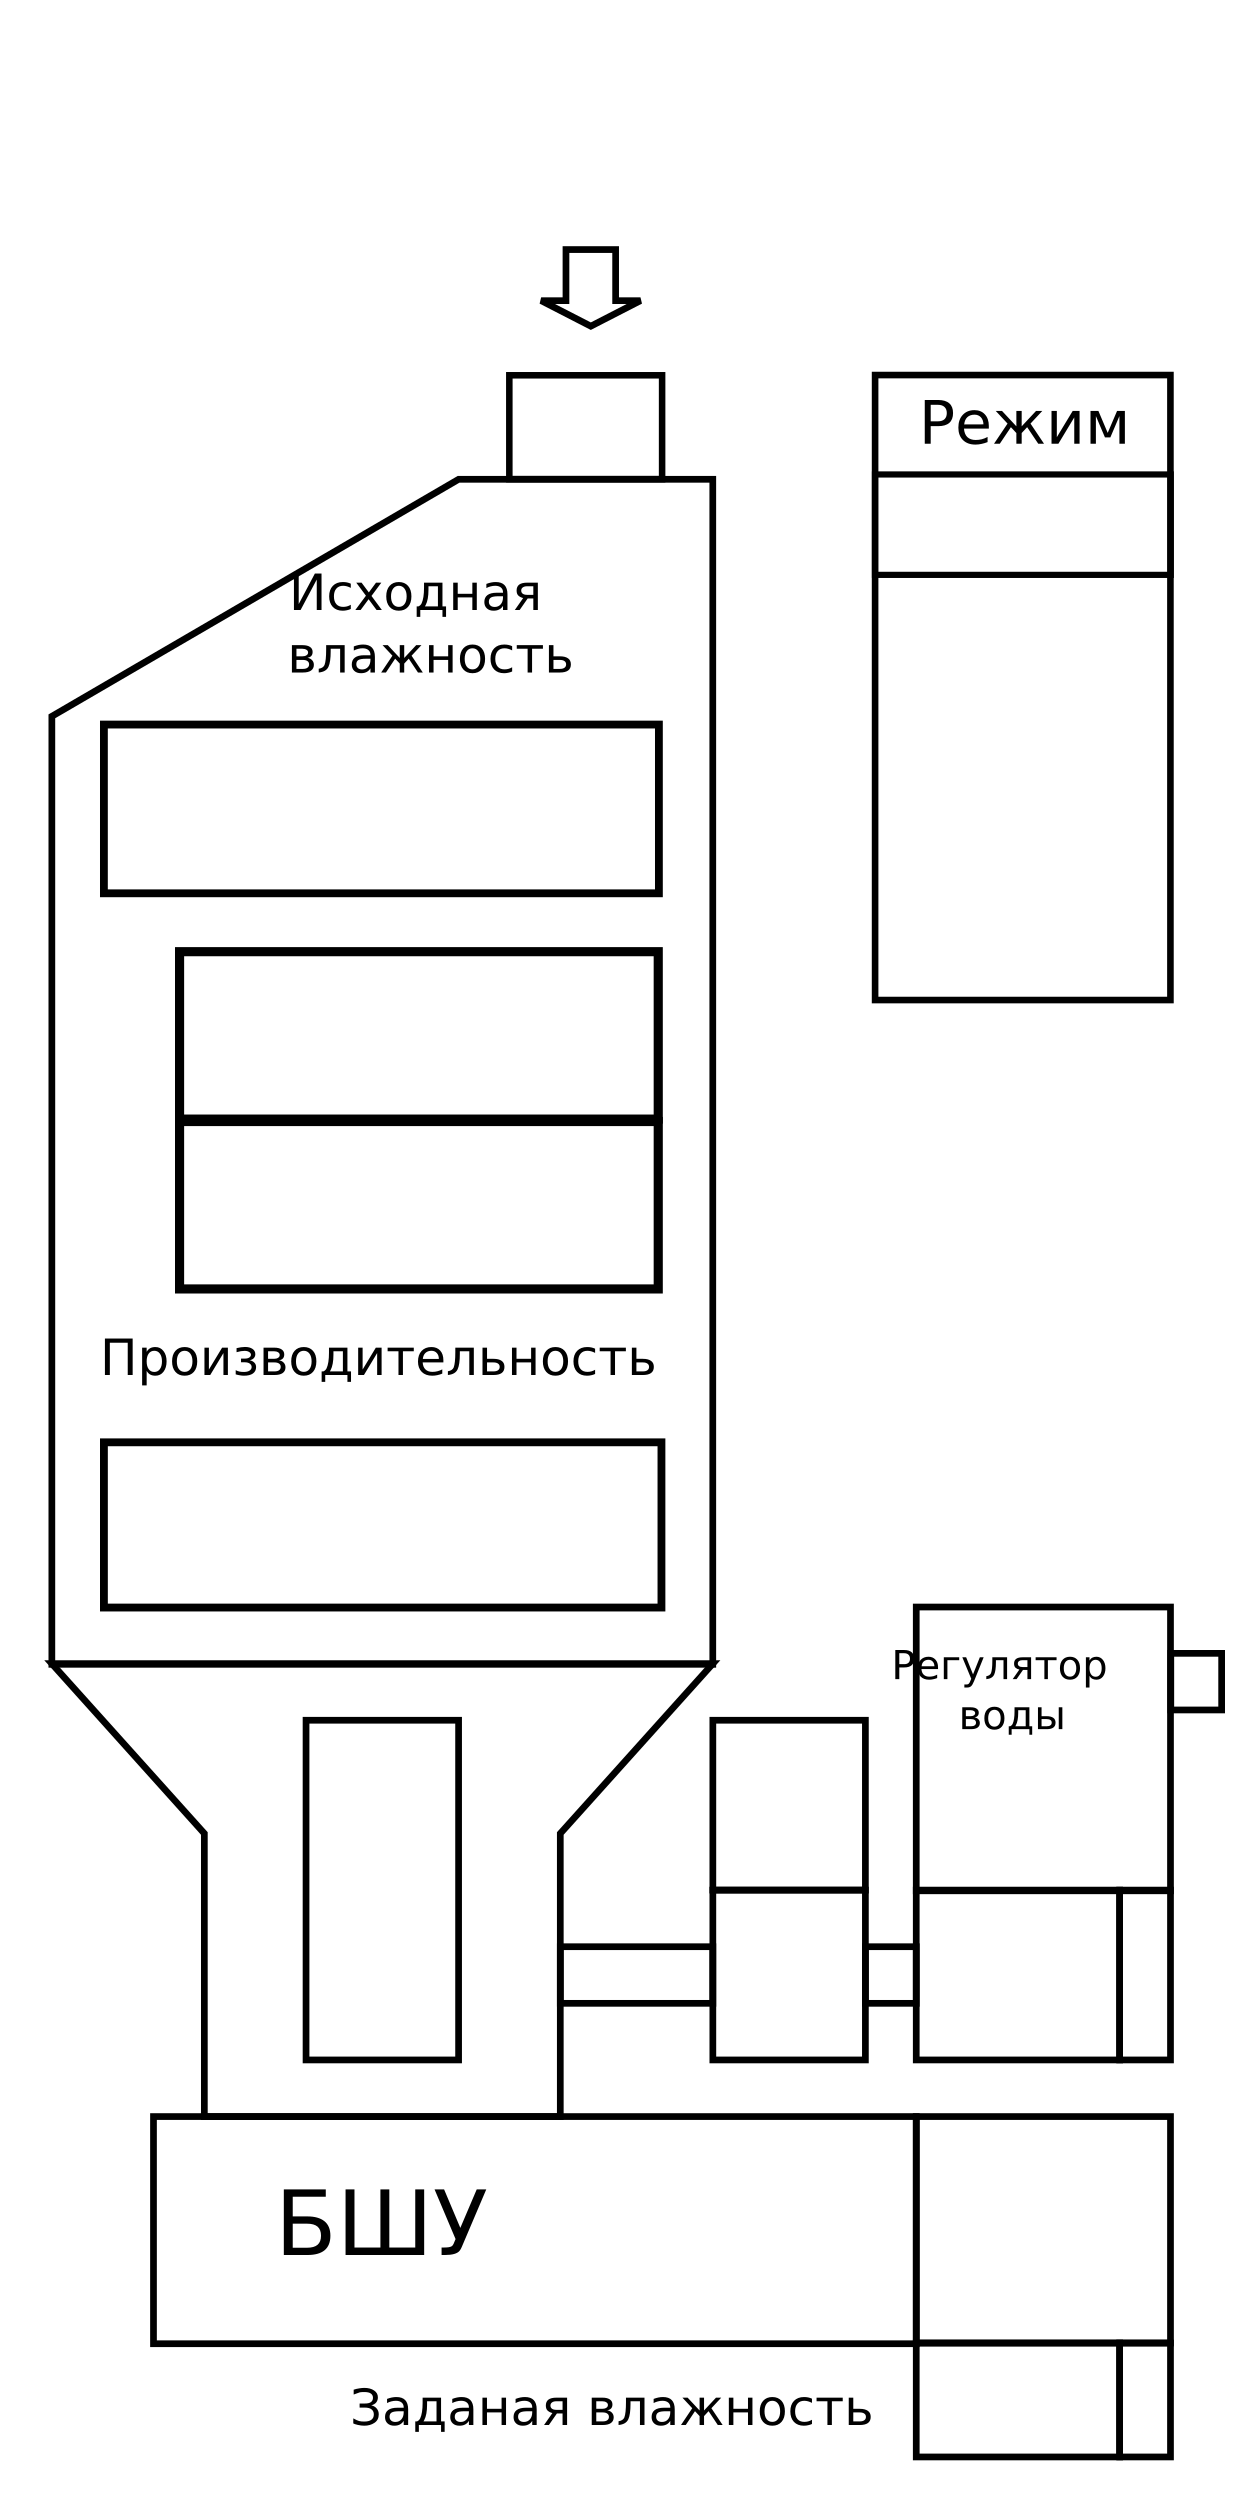
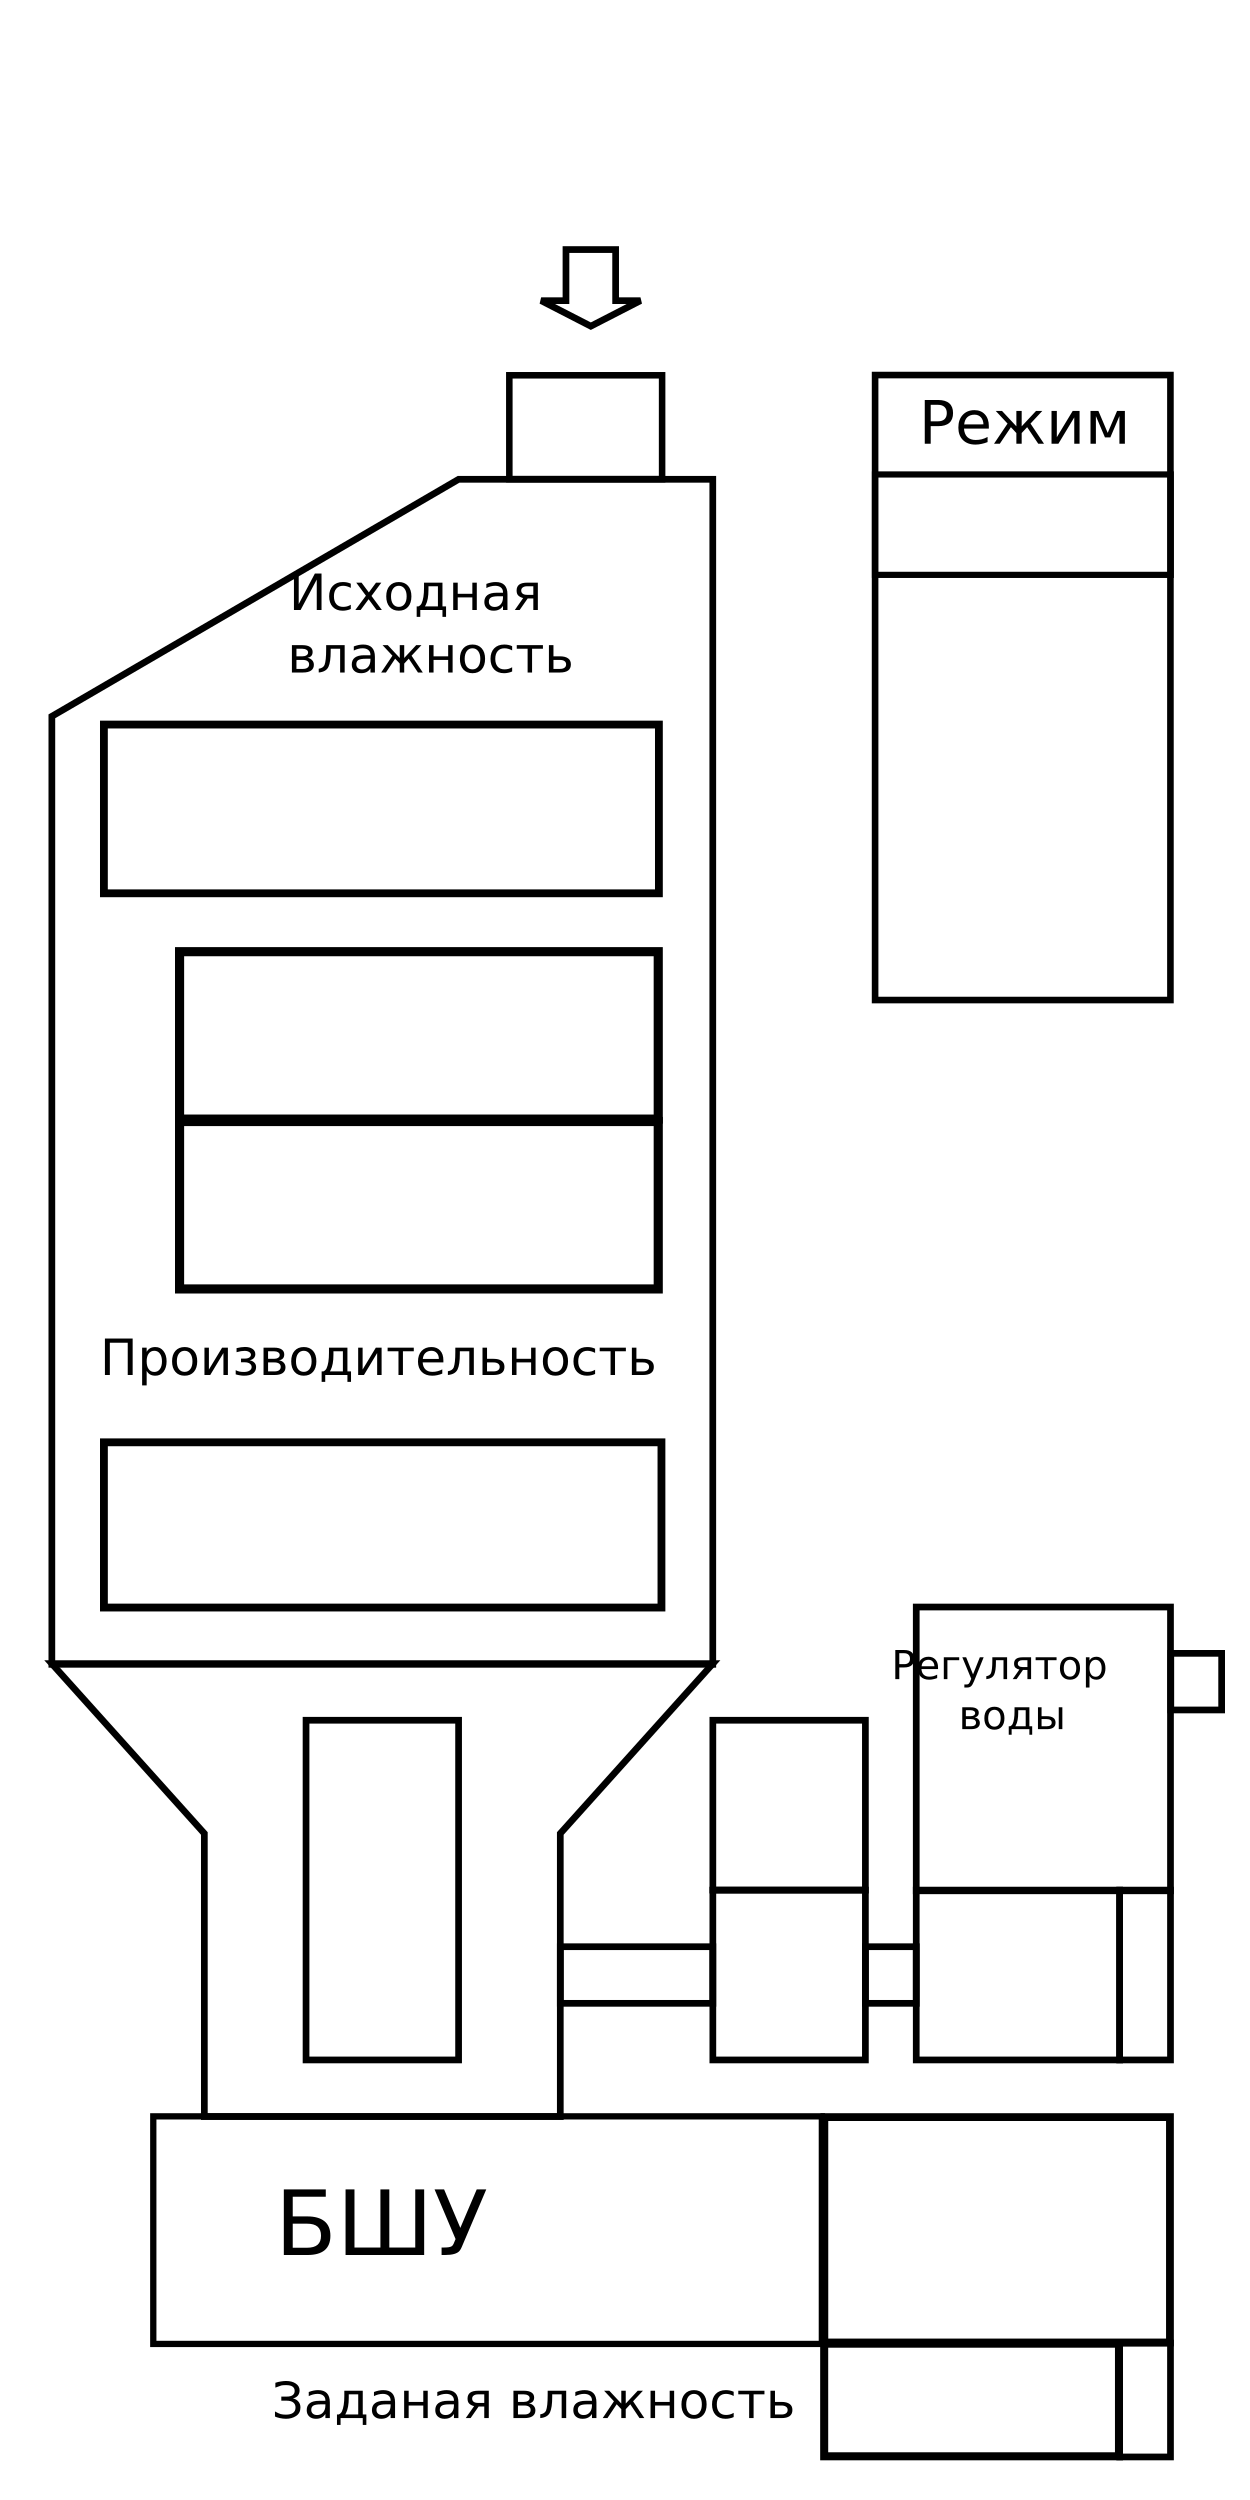
<svg xmlns="http://www.w3.org/2000/svg" width="250" height="500" id="svg2" version="1.0">
  <defs id="defs4" />
  <g id="layer1" transform="translate(-89.6875,-22.04968)">
    <path style="fill:none;fill-rule:evenodd;stroke:#000000;stroke-width:1.306;stroke-linecap:butt;stroke-linejoin:miter;stroke-miterlimit:4;stroke-dasharray:none;stroke-opacity:1" d="M 191.553,97.106 L 222.109,97.106 L 222.109,117.878 L 191.553,117.878 L 191.553,97.106 z " id="path5114" />
    <path style="fill:none;fill-rule:evenodd;stroke:#000000;stroke-width:1.341;stroke-linecap:butt;stroke-linejoin:miter;stroke-miterlimit:4;stroke-dasharray:none;stroke-opacity:1" d="M 232.244,117.912 L 232.244,354.919 L 100.058,354.919 L 100.058,165.313 L 181.403,117.912 L 232.244,117.912 z " id="path5116" />
    <path style="fill:none;fill-rule:evenodd;stroke:#000000;stroke-width:1.562;stroke-linecap:butt;stroke-linejoin:miter;stroke-miterlimit:4;stroke-dasharray:none;stroke-opacity:1" d="M 110.468,166.961 L 221.467,166.961 L 221.467,200.71 L 110.468,200.71 L 110.468,166.961 z " id="GrainHumidity" />
    <path style="fill:none;fill-rule:evenodd;stroke:#000000;stroke-width:1.827;stroke-linecap:butt;stroke-linejoin:miter;stroke-miterlimit:4;stroke-dasharray:none;stroke-opacity:1" d="M 125.601,212.386 L 221.335,212.386 L 221.335,245.869 L 125.601,245.869 L 125.601,212.386 z " id="GrainTemperature" />
    <path style="fill:none;fill-rule:evenodd;stroke:#000000;stroke-width:1.827;stroke-linecap:butt;stroke-linejoin:miter;stroke-miterlimit:4;stroke-dasharray:none;stroke-opacity:1" d="M 125.601,246.355 L 221.335,246.355 L 221.335,279.839 L 125.601,279.839 L 125.601,246.355 z " id="GrainNature" />
    <path style="fill:none;fill-rule:evenodd;stroke:#000000;stroke-width:1.565;stroke-linecap:butt;stroke-linejoin:miter;stroke-miterlimit:4;stroke-dasharray:none;stroke-opacity:1" d="M 110.47,310.513 L 221.978,310.513 L 221.978,343.558 L 110.47,343.558 L 110.47,310.513 z " id="GrainFlow" />
    <path style="fill:none;fill-rule:evenodd;stroke:#000000;stroke-width:1.341;stroke-linecap:butt;stroke-linejoin:miter;stroke-miterlimit:4;stroke-dasharray:none;stroke-opacity:1" d="M 202.882,71.966 L 202.882,82.18 L 197.917,82.18 L 207.848,87.287 L 217.779,82.18 L 212.814,82.18 L 212.814,71.966 L 202.882,71.966 z " id="path7074" />
    <path style="fill:none;fill-rule:evenodd;stroke:#000000;stroke-width:1.341;stroke-linecap:butt;stroke-linejoin:miter;stroke-miterlimit:4;stroke-dasharray:none;stroke-opacity:1" d="M 100.046,354.777 L 130.556,388.746 L 130.556,445.362 L 201.746,445.362 L 201.746,388.746 L 232.256,354.777 L 100.046,354.777 z " id="path7076" />
    <path style="fill:none;fill-rule:evenodd;stroke:#000000;stroke-width:1.341;stroke-linecap:butt;stroke-linejoin:miter;stroke-miterlimit:4;stroke-dasharray:none;stroke-opacity:1" d="M 150.896,366.1 L 150.896,434.039 L 181.406,434.039 L 181.406,366.1 L 150.896,366.1 z " id="GrainArea" />
-     <path style="fill:none;fill-rule:evenodd;stroke:#000000;stroke-width:1.341;stroke-linecap:butt;stroke-linejoin:miter;stroke-miterlimit:4;stroke-dasharray:none;stroke-opacity:1" d="M 120.386,445.362 L 272.936,445.362 L 272.936,490.795 L 120.386,490.795 L 120.386,445.362 z " id="path7080" />
-     <path style="fill:none;fill-rule:evenodd;stroke:#000000;stroke-width:1.341;stroke-linecap:butt;stroke-linejoin:miter;stroke-miterlimit:4;stroke-dasharray:none;stroke-opacity:1" d="M 272.936,445.362 L 323.786,445.362 L 323.786,490.654 L 272.936,490.654 L 272.936,445.362 z " id="path7082" />
-     <path style="fill:none;fill-rule:evenodd;stroke:#000000;stroke-width:1.341;stroke-linecap:butt;stroke-linejoin:miter;stroke-miterlimit:4;stroke-dasharray:none;stroke-opacity:1" d="M 272.937,490.655 L 272.937,513.44 L 313.615,513.44 L 313.615,490.655 L 272.937,490.655 z " id="TargetHumidity" />
+     <path style="fill:none;fill-rule:evenodd;stroke:#000000;stroke-width:1.257;stroke-linecap:butt;stroke-linejoin:miter;stroke-miterlimit:4;stroke-dasharray:none;stroke-opacity:1" d="M 120.344,445.32 L 254.059,445.32 L 254.059,490.837 L 120.344,490.837 L 120.344,445.32 z " id="path7080" />
+     <path style="fill:none;fill-rule:evenodd;stroke:#000000;stroke-width:1.56;stroke-linecap:butt;stroke-linejoin:miter;stroke-miterlimit:4;stroke-dasharray:none;stroke-opacity:1" d="M 254.559,445.471 L 323.677,445.471 L 323.677,490.545 L 254.559,490.545 L 254.559,445.471 z " id="path7082" />
+     <path style="fill:none;fill-rule:evenodd;stroke:#000000;stroke-width:1.606;stroke-linecap:butt;stroke-linejoin:miter;stroke-miterlimit:4;stroke-dasharray:none;stroke-opacity:1" d="M 254.524,490.787 L 254.524,513.308 L 313.483,513.308 L 313.483,490.787 L 254.524,490.787 z " id="TargetHumidity" />
    <path style="fill:none;fill-rule:evenodd;stroke:#000000;stroke-width:1.341;stroke-linecap:butt;stroke-linejoin:miter;stroke-miterlimit:4;stroke-dasharray:none;stroke-opacity:1" d="M 313.618,513.44 L 323.785,513.44 L 323.785,490.655 L 313.618,490.655 L 313.618,513.44 z " id="path7086" />
    <path style="fill:none;fill-rule:evenodd;stroke:#000000;stroke-width:1.341;stroke-linecap:butt;stroke-linejoin:miter;stroke-miterlimit:4;stroke-dasharray:none;stroke-opacity:1" d="M 201.746,411.392 L 232.256,411.392 L 232.256,422.716 L 201.746,422.716 L 201.746,411.392 z " id="path7088" />
    <path style="fill:none;fill-rule:evenodd;stroke:#000000;stroke-width:1.341;stroke-linecap:butt;stroke-linejoin:miter;stroke-miterlimit:4;stroke-dasharray:none;stroke-opacity:1" d="M 232.256,400.069 L 232.256,434.039 L 262.766,434.039 L 262.766,400.069 L 232.256,400.069 z " id="WaterArea" />
    <path style="fill:none;fill-rule:evenodd;stroke:#000000;stroke-width:1.341;stroke-linecap:butt;stroke-linejoin:miter;stroke-miterlimit:4;stroke-dasharray:none;stroke-opacity:1" d="M 232.256,366.1 L 232.256,400.069 L 262.766,400.069 L 262.766,366.1 L 232.256,366.1 z " id="path7092" />
    <path style="fill:none;fill-rule:evenodd;stroke:#000000;stroke-width:1.341;stroke-linecap:butt;stroke-linejoin:miter;stroke-miterlimit:4;stroke-dasharray:none;stroke-opacity:1" d="M 262.766,411.392 L 272.936,411.392 L 272.936,422.716 L 262.766,422.716 L 262.766,411.392 z " id="path7094" />
    <path style="fill:none;fill-rule:evenodd;stroke:#000000;stroke-width:1.341;stroke-linecap:butt;stroke-linejoin:miter;stroke-miterlimit:4;stroke-dasharray:none;stroke-opacity:1" d="M 272.936,434.039 L 313.616,434.039 L 313.616,400.069 L 272.936,400.069 L 272.936,434.039 z " id="path7096" />
    <path style="fill:none;fill-rule:evenodd;stroke:#000000;stroke-width:1.341;stroke-linecap:butt;stroke-linejoin:miter;stroke-miterlimit:4;stroke-dasharray:none;stroke-opacity:1" d="M 313.616,400.069 L 323.786,400.069 L 323.786,434.039 L 313.616,434.039 L 313.616,400.069 z " id="path7098" />
    <path style="fill:none;fill-rule:evenodd;stroke:#000000;stroke-width:1.341;stroke-linecap:butt;stroke-linejoin:miter;stroke-miterlimit:4;stroke-dasharray:none;stroke-opacity:1" d="M 272.937,400.21 L 272.937,343.454 L 323.786,343.454 L 323.786,400.21 L 272.937,400.21 z " id="path7100" />
    <path style="fill:none;fill-rule:evenodd;stroke:#000000;stroke-width:1.32;stroke-linecap:butt;stroke-linejoin:miter;stroke-miterlimit:4;stroke-dasharray:none;stroke-opacity:1" d="M 264.706,97.06 L 264.706,222.058 L 323.773,222.058 L 323.773,97.06 L 264.706,97.06 z " id="path7102" />
    <path style="fill:none;fill-rule:evenodd;stroke:#000000;stroke-width:1.239;stroke-linecap:butt;stroke-linejoin:miter;stroke-miterlimit:4;stroke-dasharray:none;stroke-opacity:1" d="M 264.684,137.023 L 323.836,137.023 L 323.836,116.943 L 264.684,116.943 L 264.684,137.023 z " id="StageMode" />
    <path style="fill:none;fill-rule:evenodd;stroke:#000000;stroke-width:1.341;stroke-linecap:butt;stroke-linejoin:miter;stroke-miterlimit:4;stroke-dasharray:none;stroke-opacity:1" d="M 323.847,352.72 L 334.017,352.72 L 334.017,364.043 L 323.847,364.043 L 323.847,352.72 z " id="path7135" />
    <text xml:space="preserve" style="font-size:10px;font-style:normal;font-weight:normal;text-align:end;text-anchor:end;fill:#000000;fill-opacity:1;stroke:none;stroke-width:1px;stroke-linecap:butt;stroke-linejoin:miter;stroke-opacity:1;font-family:Bitstream Vera Sans" x="220.352" y="144.05" id="text6220">
      <tspan id="tspan6222" x="220.352" y="144.05">Исходная</tspan>
      <tspan x="220.352" y="156.55" id="tspan6224">влажность</tspan>
    </text>
    <text xml:space="preserve" style="font-size:10px;font-style:normal;font-weight:normal;fill:#000000;fill-opacity:1;stroke:none;stroke-width:1px;stroke-linecap:butt;stroke-linejoin:miter;stroke-opacity:1;font-family:Bitstream Vera Sans" x="109.688" y="297.05" id="text6226">
      <tspan id="tspan6228" x="109.688" y="297.05">Производительность</tspan>
    </text>
    <text xml:space="preserve" style="font-size:18px;font-style:normal;font-weight:normal;fill:#000000;fill-opacity:1;stroke:none;stroke-width:1px;stroke-linecap:butt;stroke-linejoin:miter;stroke-opacity:1;font-family:Bitstream Vera Sans" x="144.688" y="473.05" id="text6230">
      <tspan id="tspan6232" x="144.688" y="473.05">БШУ</tspan>
    </text>
    <text xml:space="preserve" style="font-size:8px;font-style:normal;font-weight:normal;text-align:center;text-anchor:middle;fill:#000000;fill-opacity:1;stroke:none;stroke-width:1px;stroke-linecap:butt;stroke-linejoin:miter;stroke-opacity:1;font-family:Bitstream Vera Sans" x="298.492" y="357.882" id="text6234">
      <tspan id="tspan6236" x="298.492" y="357.882">Регулятор</tspan>
      <tspan x="298.492" y="367.882" id="tspan6238">воды</tspan>
    </text>
    <text xml:space="preserve" style="font-size:12px;font-style:normal;font-weight:normal;fill:#000000;fill-opacity:1;stroke:none;stroke-width:1px;stroke-linecap:butt;stroke-linejoin:miter;stroke-opacity:1;font-family:Bitstream Vera Sans" x="273.467" y="110.798" id="text6240">
      <tspan id="tspan6242" x="273.467" y="110.798">Режим</tspan>
    </text>
-     <text xml:space="preserve" style="font-size:10px;font-style:normal;font-weight:normal;fill:#000000;fill-opacity:1;stroke:none;stroke-width:1px;stroke-linecap:butt;stroke-linejoin:miter;stroke-opacity:1;font-family:Bitstream Vera Sans" x="159.688" y="507.05" id="text6244">
-       <tspan id="tspan6246" x="159.688" y="507.05">Заданая влажность</tspan>
+     <text xml:space="preserve" style="font-size:10px;font-style:normal;font-weight:normal;fill:#000000;fill-opacity:1;stroke:none;stroke-width:1px;stroke-linecap:butt;stroke-linejoin:miter;stroke-opacity:1;font-family:Bitstream Vera Sans" x="144.028" y="505.668" id="text6244">
+       <tspan id="tspan6246" x="144.028" y="505.668">Заданая влажность</tspan>
    </text>
  </g>
</svg>
